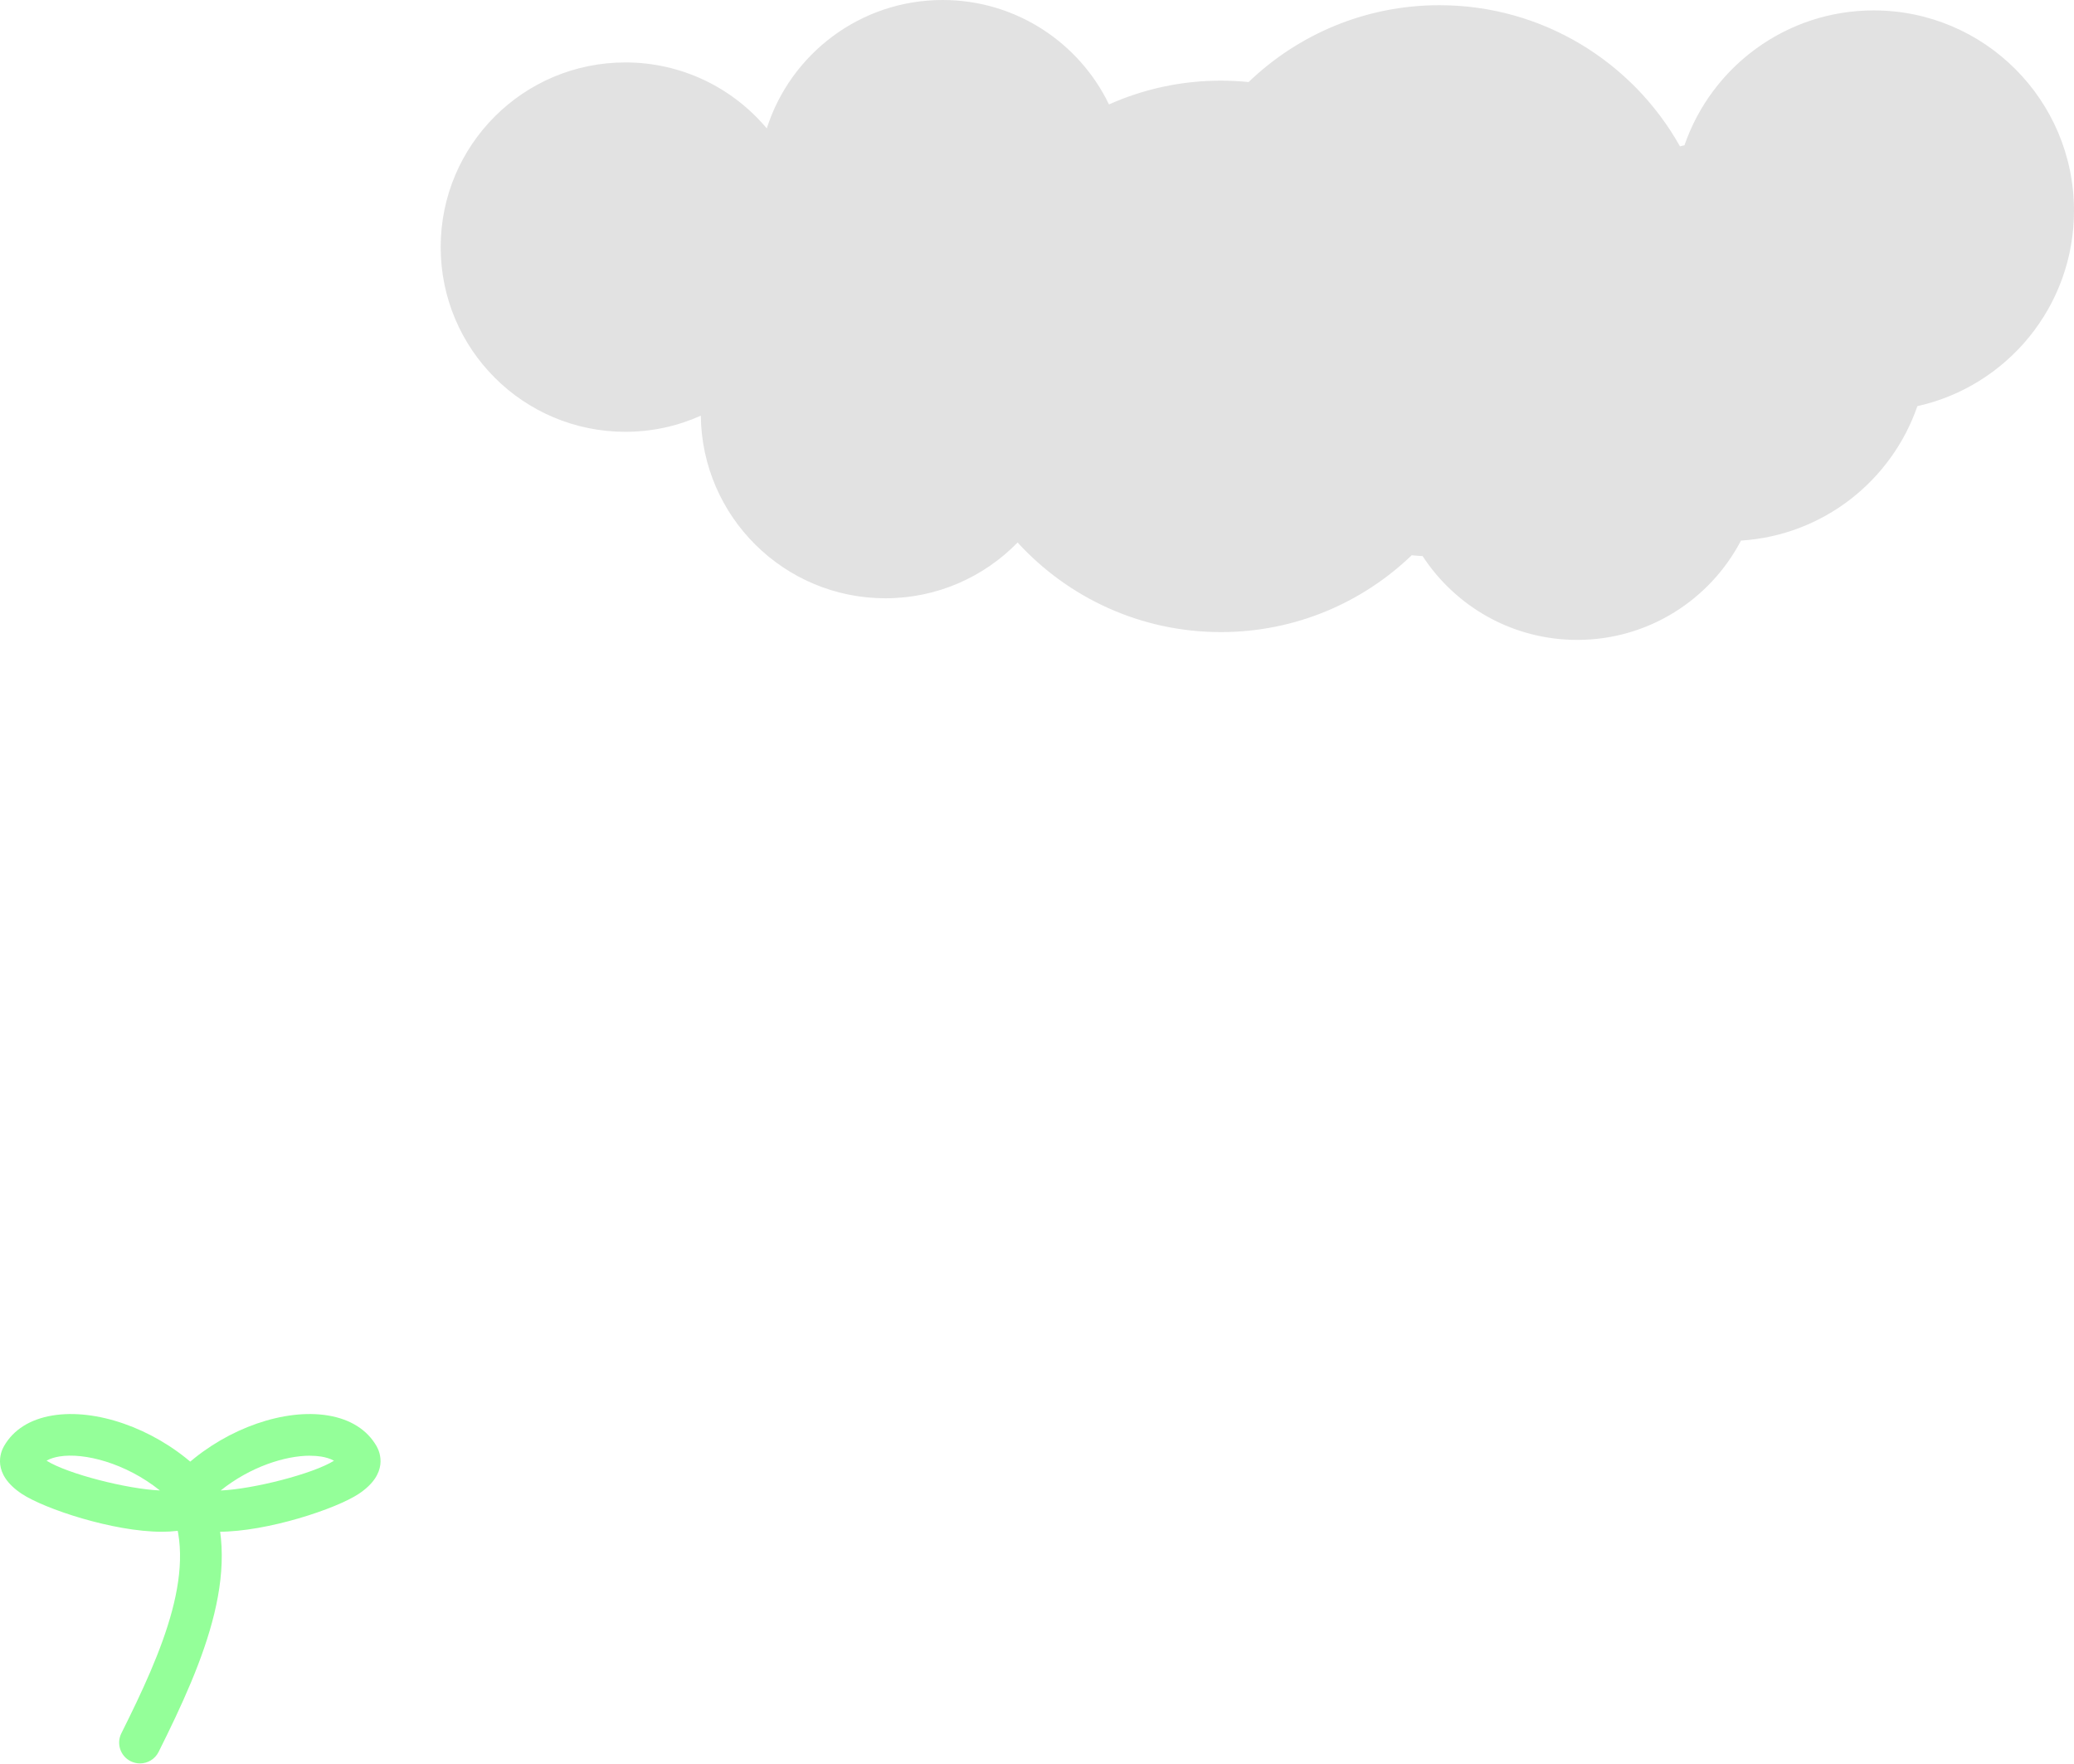
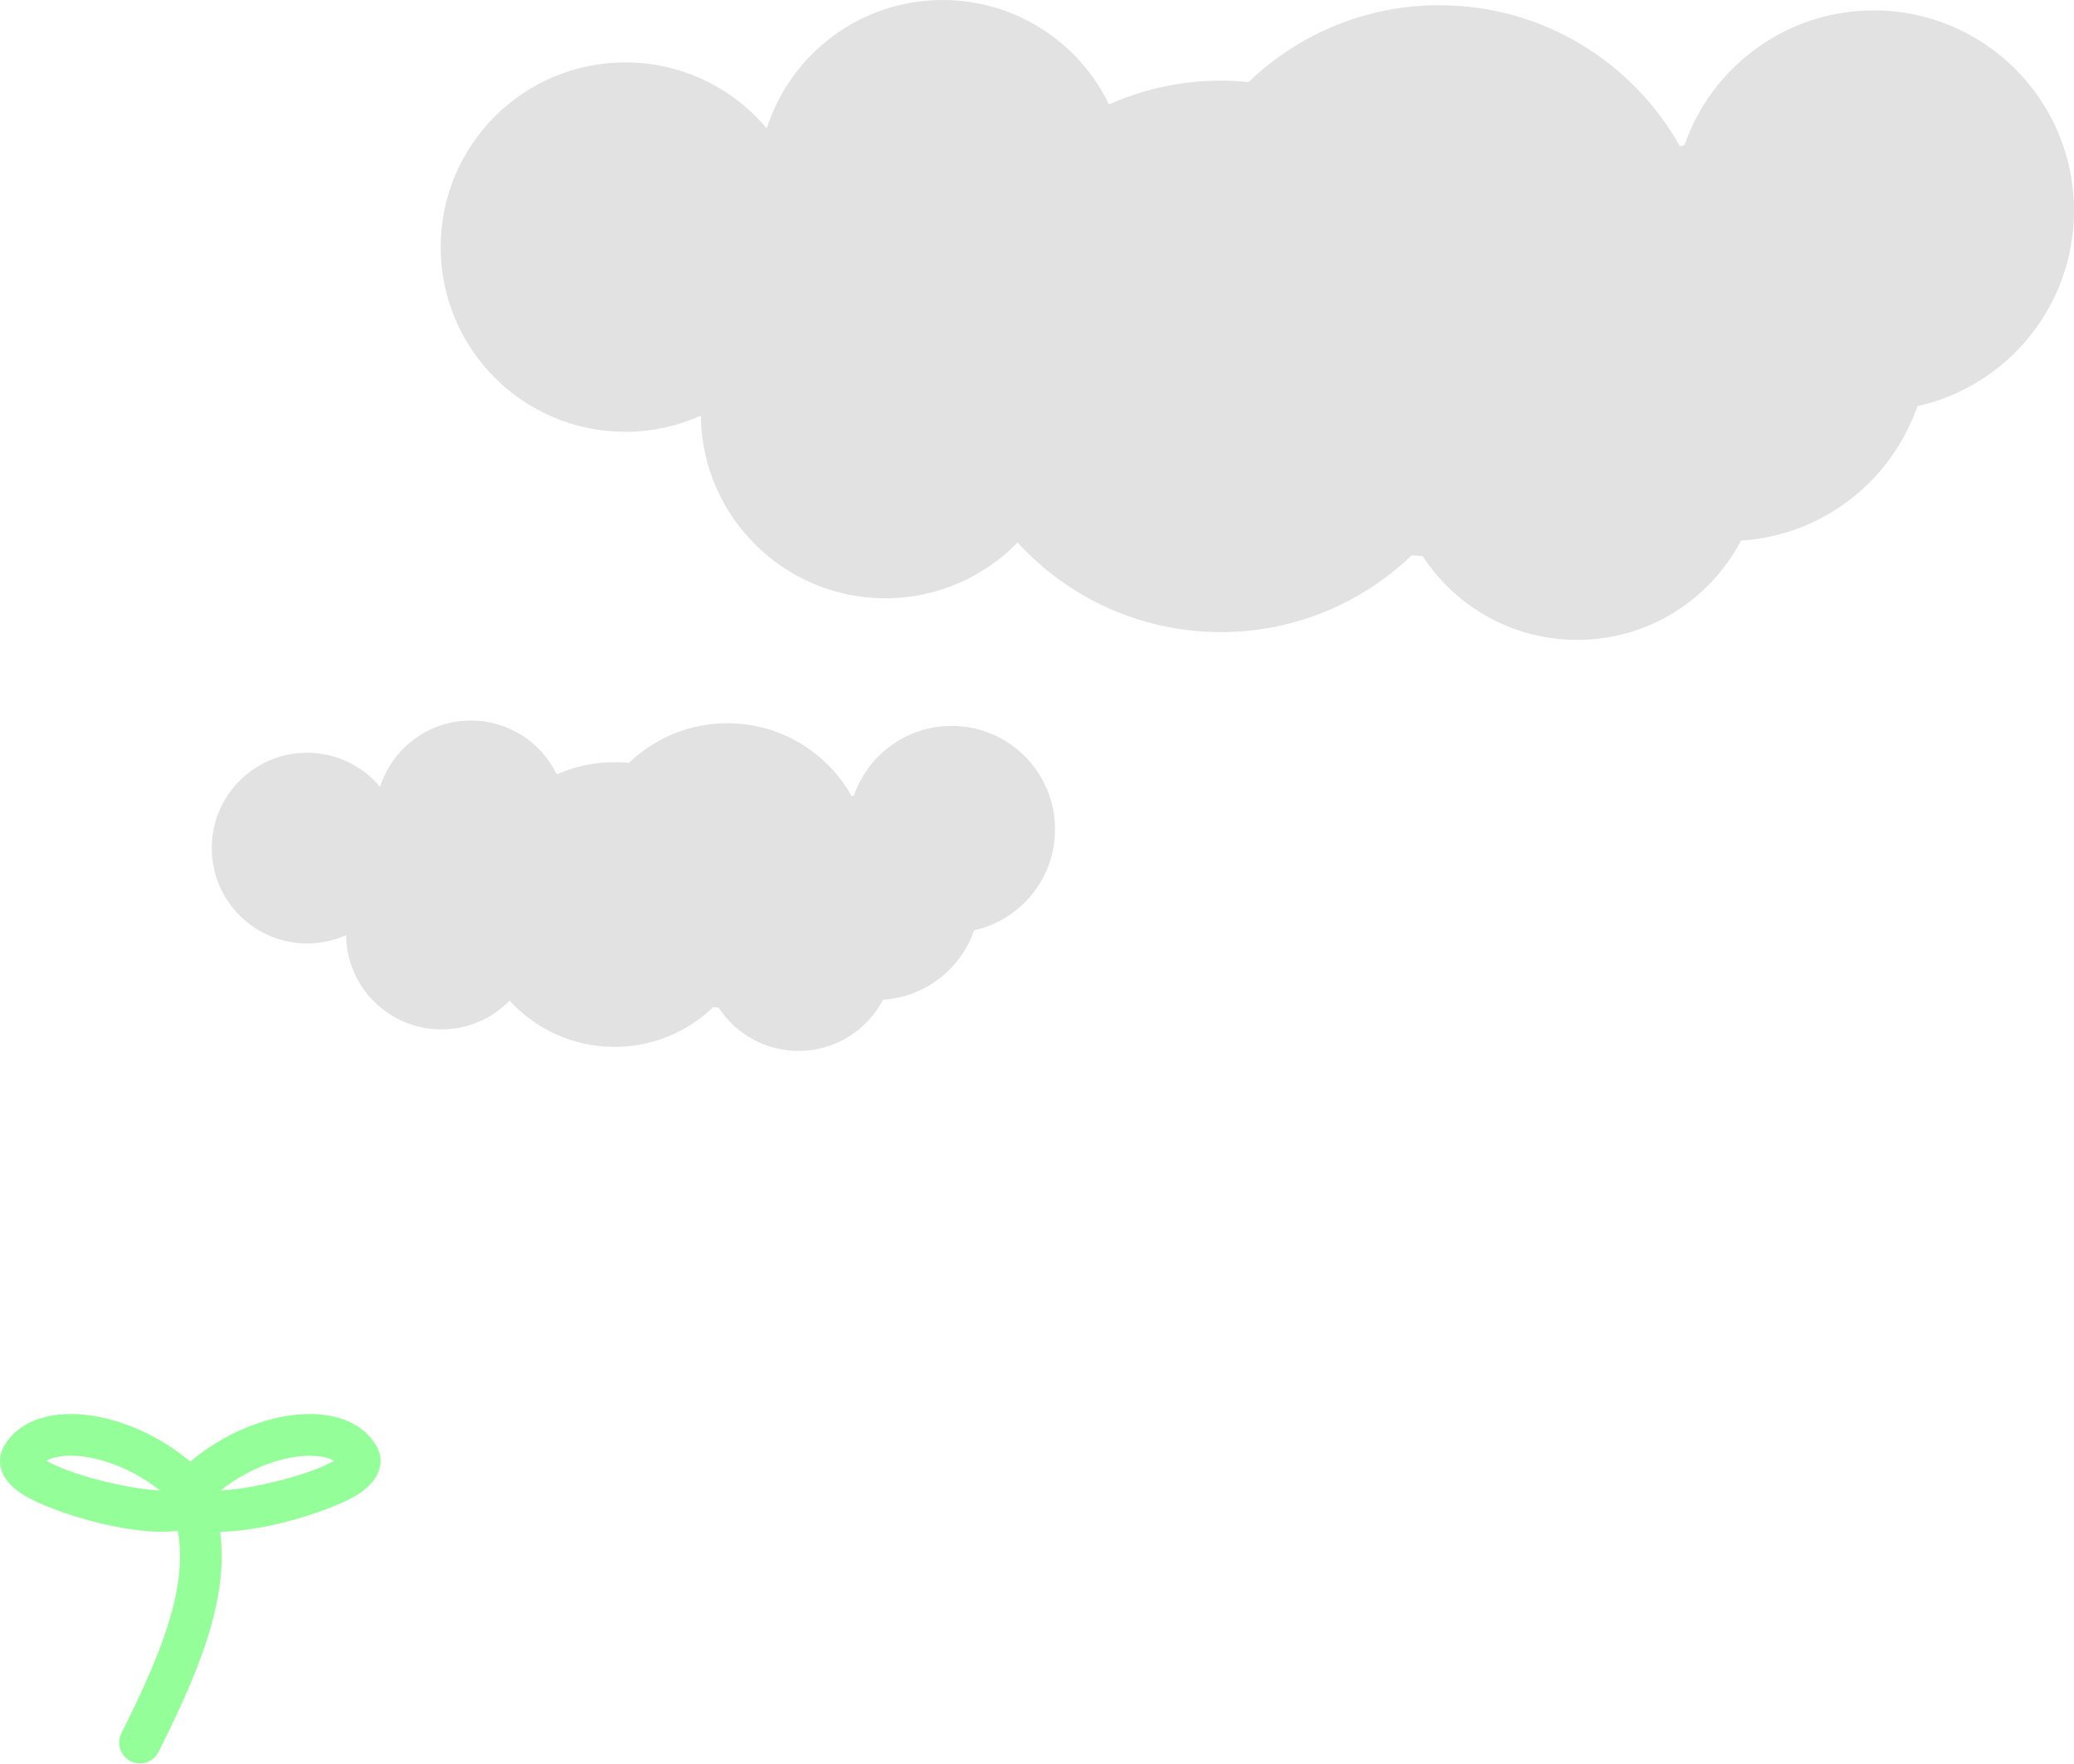
<svg xmlns="http://www.w3.org/2000/svg" id="_レイヤー_2" viewBox="0 0 398.72 338.96">
  <defs>
    <style>.cls-1{fill:#e2e2e2;}.cls-2{fill:#94ff99;}</style>
  </defs>
  <g id="_レイヤー_1-2">
    <path class="cls-2" d="m26.91,338.96c-.6,0-1.21-.14-1.79-.42-1.98-.99-2.78-3.39-1.79-5.37,7.9-15.79,15.1-32.23,9-44.42-.99-1.98-.19-4.38,1.79-5.37s4.38-.19,5.37,1.79c7.75,15.49-.2,33.97-9,51.58-.7,1.4-2.11,2.21-3.58,2.21Z" />
    <path class="cls-2" d="m42.03,294.43c-4,0-7.3-.81-8.9-2.88-1.29-1.68-2.65-5.22,2.81-10.05h0c7.91-7.01,18.81-10.79,27.12-9.42,4.3.71,7.53,2.75,9.33,5.89.67,1.17,2.4,5.29-3.4,9.16-4.32,2.88-17.57,7.3-26.95,7.3Zm17.58-14.62c-4.79,0-11.5,2.13-17.19,6.69,6.26-.27,17.73-3.19,21.79-5.72-.76-.44-1.68-.67-2.45-.8-.66-.11-1.38-.16-2.14-.16Z" />
    <path class="cls-2" d="m31.12,294.43c-9.38,0-22.62-4.42-26.95-7.3-5.81-3.87-4.07-7.99-3.4-9.16,1.8-3.15,5.02-5.18,9.33-5.89,8.31-1.37,19.2,2.42,27.11,9.42,5.46,4.83,4.1,8.37,2.81,10.05-1.6,2.07-4.9,2.88-8.9,2.88Zm2.16-5.47h.01-.01Zm-24.33-8.19c4.05,2.54,15.52,5.46,21.79,5.72-6.61-5.29-14.59-7.31-19.33-6.53-.77.13-1.69.36-2.45.8Z" />
    <path class="cls-1" d="m398.72,40.5c0-21.26-17.24-38.5-38.5-38.5-16.86,0-31.18,10.84-36.39,25.93-.29.06-.57.13-.86.2-9.07-16.18-26.38-27.13-46.25-27.13-14.24,0-27.16,5.63-36.68,14.77-1.75-.17-3.52-.27-5.32-.27-7.67,0-14.94,1.64-21.52,4.57-5.74-11.88-17.9-20.07-31.98-20.07-15.83,0-29.24,10.37-33.81,24.68-6.51-7.75-16.27-12.68-27.19-12.68-19.61,0-35.5,15.89-35.5,35.5s15.89,35.5,35.5,35.5c5.17,0,10.08-1.11,14.51-3.1.21,19.42,16.02,35.1,35.49,35.1,9.96,0,18.96-4.11,25.41-10.72,9.69,10.58,23.61,17.22,39.09,17.22,14.24,0,27.16-5.63,36.68-14.77.69.07,1.39.12,2.09.16,6.34,9.7,17.28,16.11,29.73,16.11,13.68,0,25.55-7.75,31.48-19.09,15.77-1,28.96-11.5,33.91-25.84,17.23-3.83,30.11-19.19,30.11-37.57Z" />
+     <path class="cls-1" d="m202.83,159.41c0-10.98-8.9-19.88-19.88-19.88-8.7,0-16.1,5.6-18.79,13.39-.15.03-.3.07-.44.1-4.68-8.35-13.62-14-23.88-14-7.35,0-14.02,2.91-18.94,7.62-.9-.09-1.82-.14-2.75-.14-3.96,0-7.71.85-11.11,2.36-2.96-6.13-9.24-10.36-16.51-10.36-8.17,0-15.09,5.35-17.46,12.74-3.36-4-8.4-6.55-14.03-6.55-10.12,0-18.33,8.21-18.33,18.33s8.21,18.33,18.33,18.33c2.67,0,5.2-.58,7.49-1.6.11,10.03,8.27,18.12,18.32,18.12,5.14,0,9.79-2.12,13.12-5.53,5,5.46,12.19,8.89,20.18,8.89,7.35,0,14.02-2.91,18.94-7.62.36.04.72.06,1.08.08,3.27,5.01,8.92,8.32,15.35,8.32,7.06,0,13.19-4,16.25-9.85,8.14-.52,14.95-5.94,17.51-13.34,8.89-1.98,15.55-9.91,15.55-19.4Z" />
  </g>
</svg>
